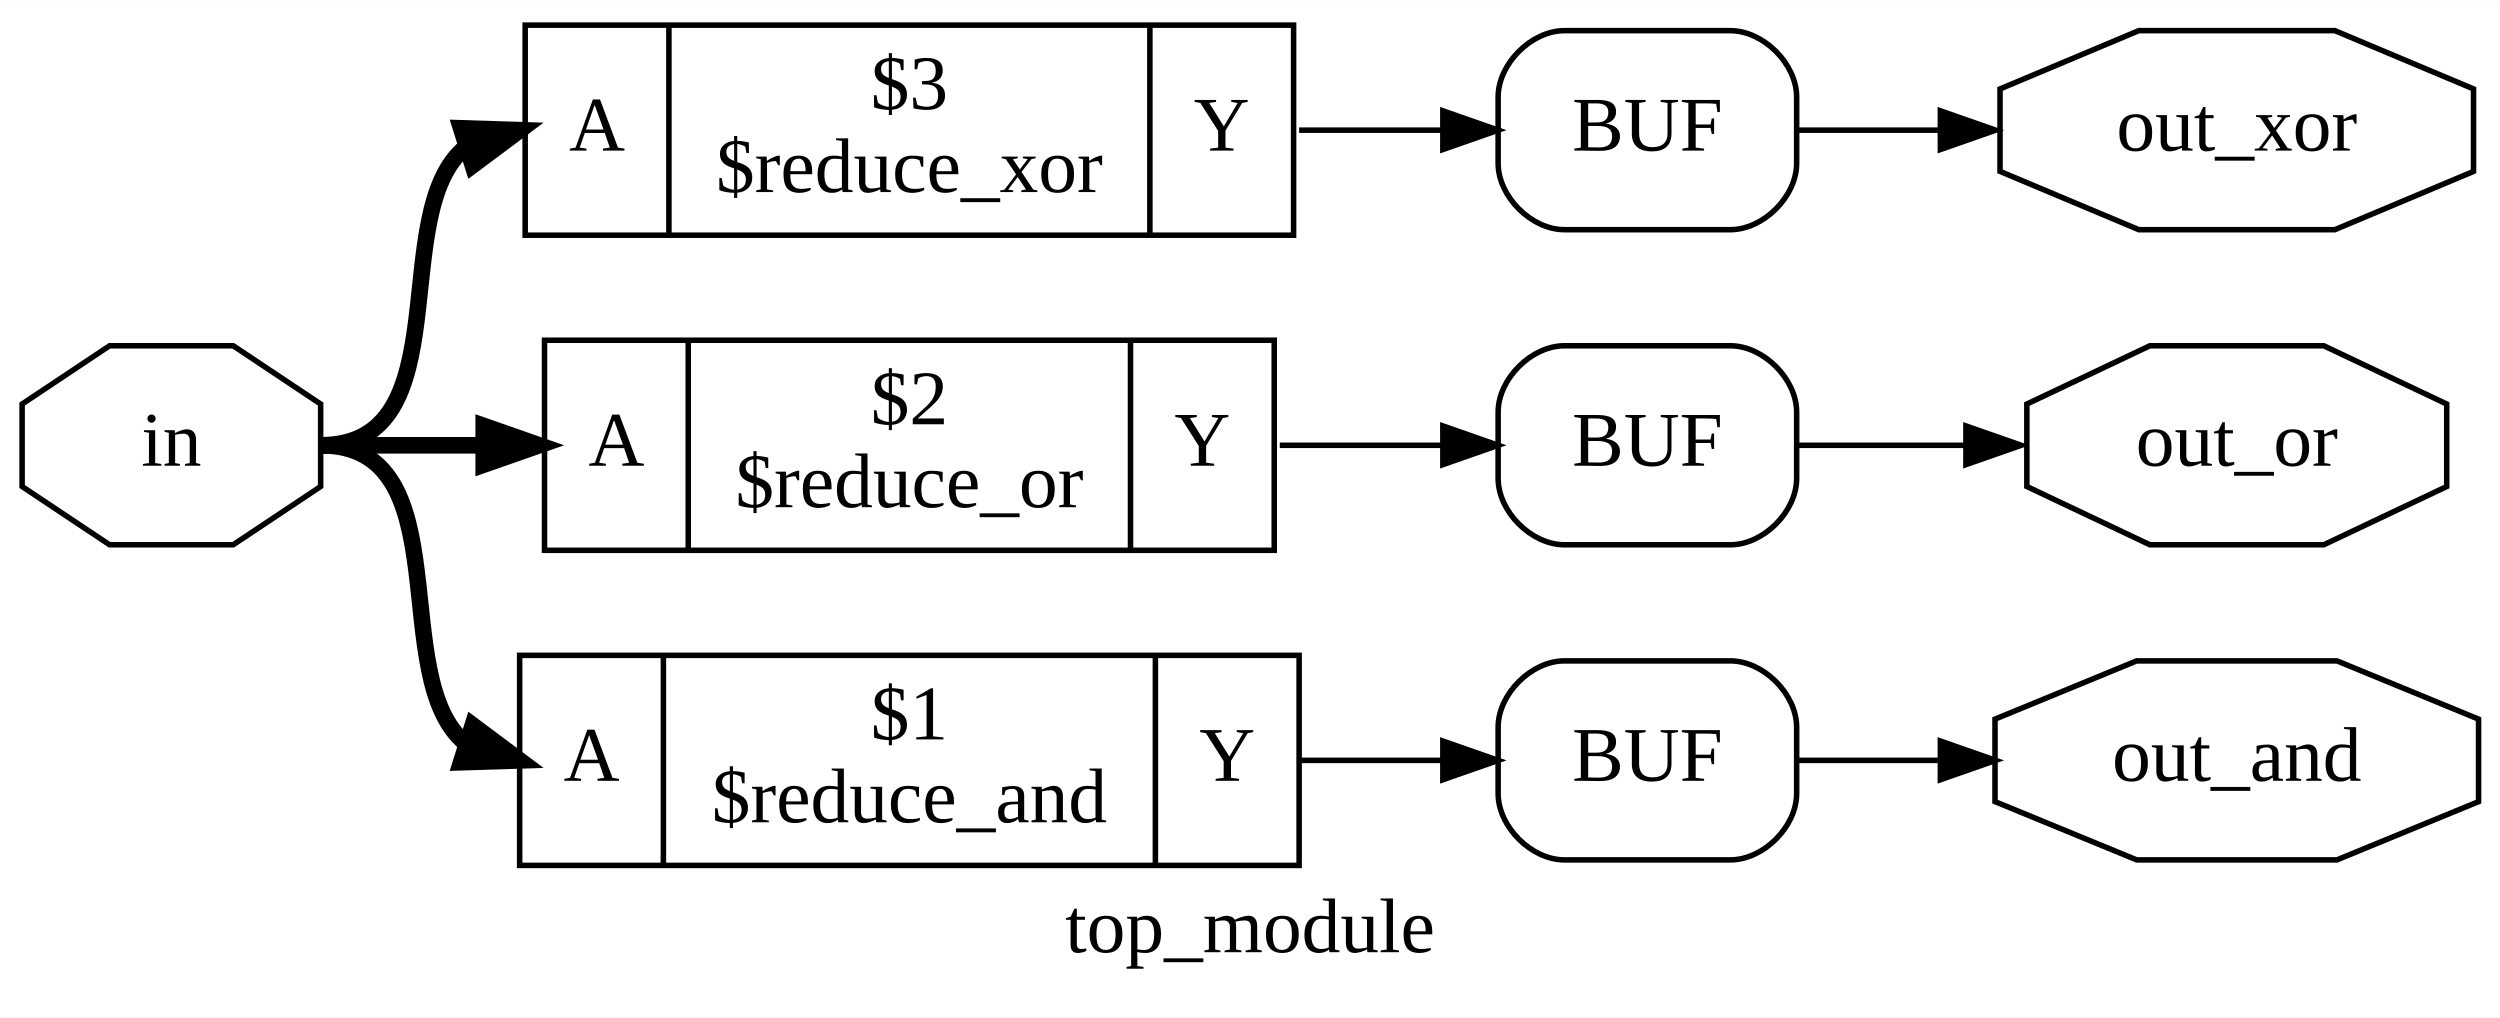
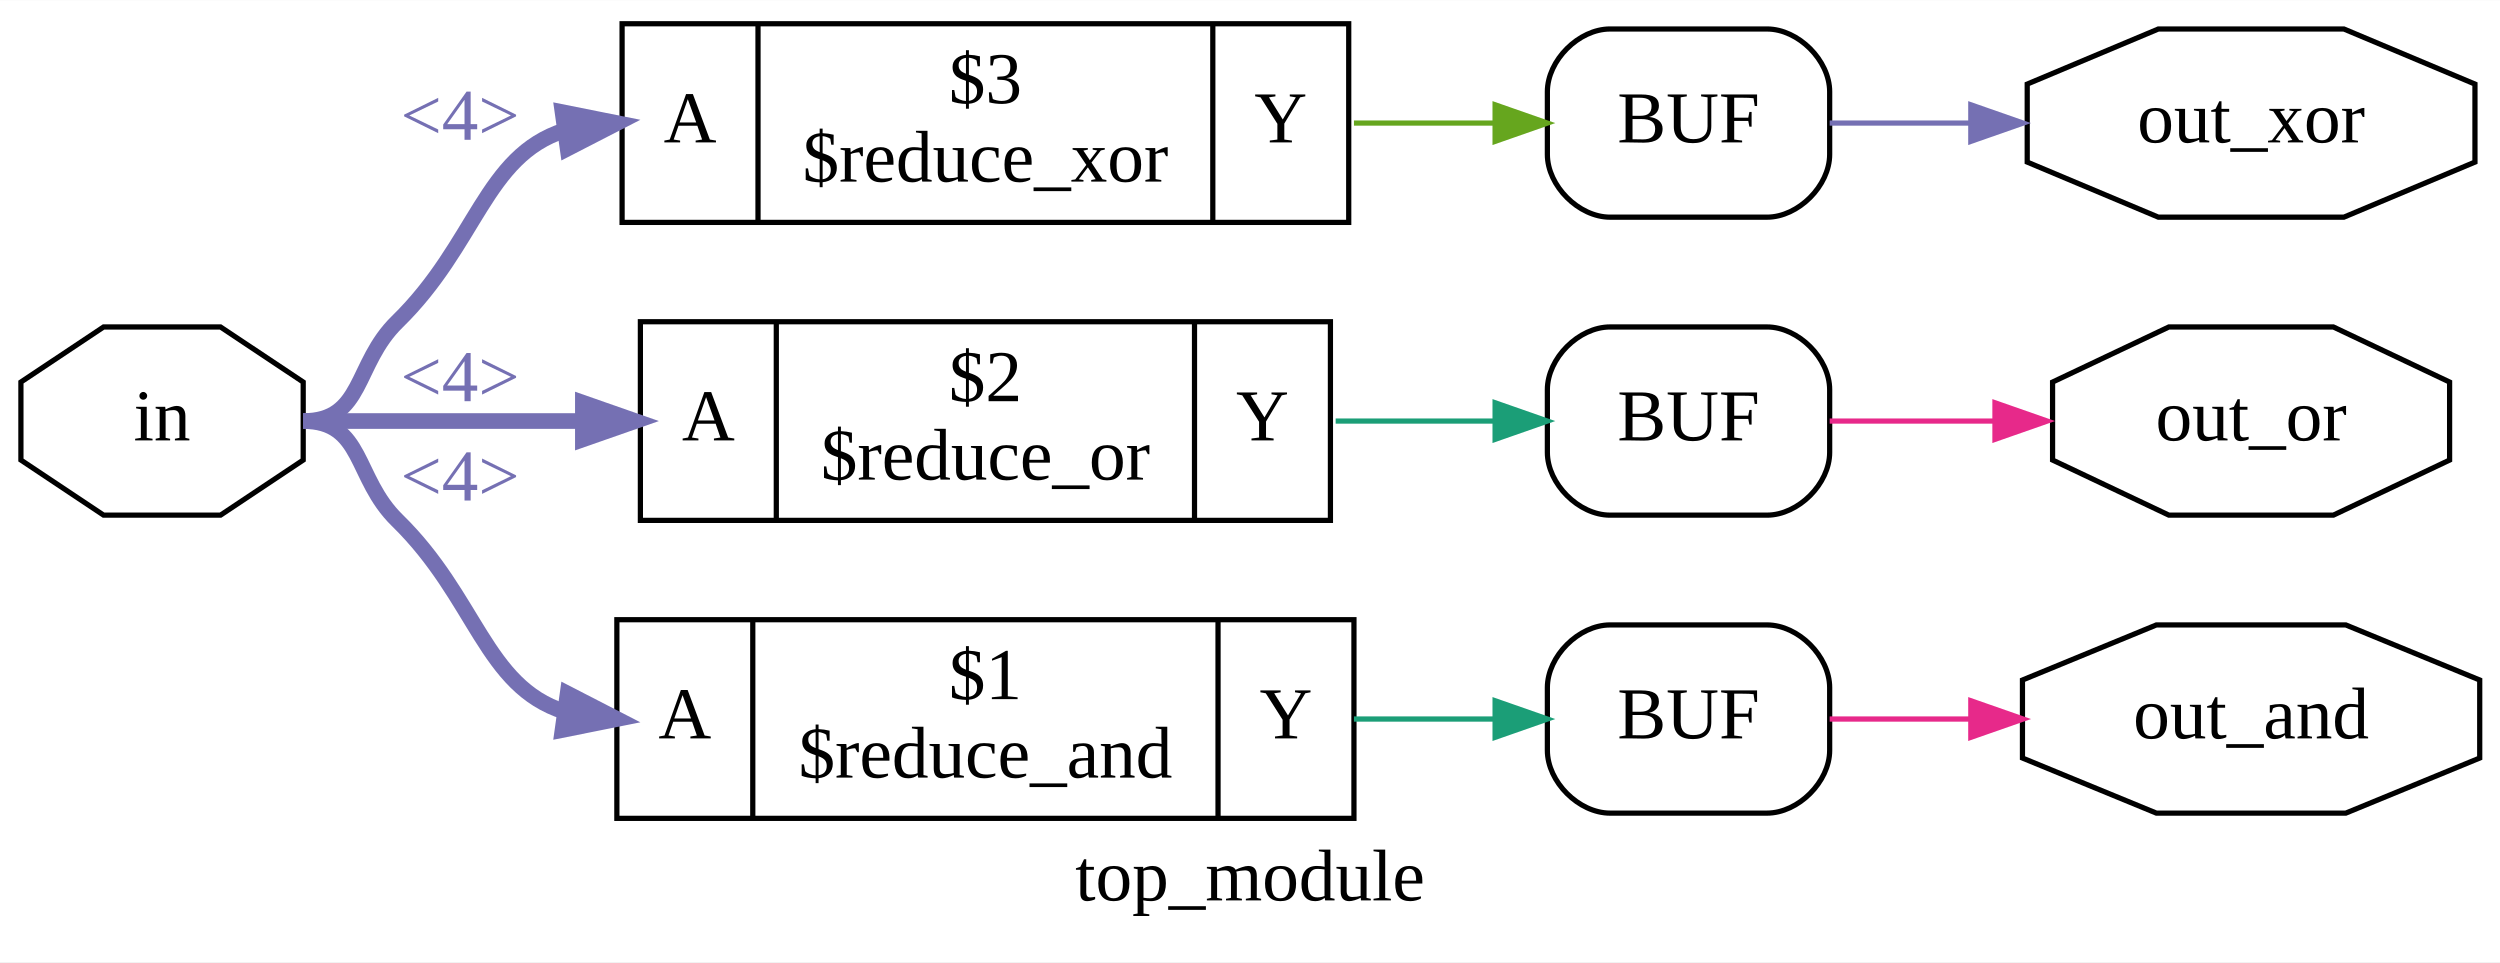
- <svg xmlns="http://www.w3.org/2000/svg" width="452pt" height="184pt" viewBox="0.00 0.00 452.23 184.00">
+ <svg xmlns="http://www.w3.org/2000/svg" width="478pt" height="184pt" viewBox="0.00 0.00 478.23 184.00">
  <g id="graph0" class="graph" transform="scale(1 1) rotate(0) translate(4 180)">
-     <polygon fill="white" stroke="transparent" points="-4,4 -4,-180 448.23,-180 448.23,4 -4,4" />
-     <text text-anchor="middle" x="222.12" y="-7.8" font-family="Times New Roman,serif" font-size="14.00">top_module</text>
+     <polygon fill="white" stroke="transparent" points="-4,4 -4,-180 474.23,-180 474.23,4 -4,4" />
+     <text text-anchor="middle" x="235.12" y="-7.8" font-family="Times New Roman,serif" font-size="14.00">top_module</text>
    <g id="node1" class="node">
-       <polygon fill="none" stroke="black" points="443.44,-149.04 443.44,-163.96 418.36,-174.5 382.88,-174.5 357.79,-163.96 357.79,-149.04 382.88,-138.5 418.36,-138.5 443.44,-149.04" />
-       <text text-anchor="middle" x="400.62" y="-152.8" font-family="Times New Roman,serif" font-size="14.00">out_xor</text>
+       <polygon fill="none" stroke="black" points="469.44,-149.04 469.44,-163.96 444.36,-174.5 408.88,-174.5 383.79,-163.96 383.79,-149.04 408.88,-138.5 444.36,-138.5 469.44,-149.04" />
+       <text text-anchor="middle" x="426.62" y="-152.8" font-family="Times New Roman,serif" font-size="14.00">out_xor</text>
    </g>
    <g id="node2" class="node">
-       <polygon fill="none" stroke="black" points="438.59,-92.04 438.59,-106.96 416.35,-117.5 384.89,-117.5 362.64,-106.96 362.64,-92.04 384.89,-81.5 416.35,-81.5 438.59,-92.04" />
-       <text text-anchor="middle" x="400.62" y="-95.8" font-family="Times New Roman,serif" font-size="14.00">out_or</text>
+       <polygon fill="none" stroke="black" points="464.59,-92.04 464.59,-106.96 442.35,-117.5 410.89,-117.5 388.64,-106.96 388.64,-92.04 410.89,-81.5 442.35,-81.5 464.59,-92.04" />
+       <text text-anchor="middle" x="426.62" y="-95.8" font-family="Times New Roman,serif" font-size="14.00">out_or</text>
    </g>
    <g id="node3" class="node">
-       <polygon fill="none" stroke="black" points="444.35,-35.04 444.35,-49.96 418.73,-60.5 382.5,-60.5 356.88,-49.96 356.88,-35.04 382.5,-24.5 418.73,-24.5 444.35,-35.04" />
-       <text text-anchor="middle" x="400.62" y="-38.8" font-family="Times New Roman,serif" font-size="14.00">out_and</text>
+       <polygon fill="none" stroke="black" points="470.35,-35.04 470.35,-49.96 444.73,-60.5 408.5,-60.5 382.88,-49.96 382.88,-35.04 408.5,-24.5 444.73,-24.5 470.35,-35.04" />
+       <text text-anchor="middle" x="426.62" y="-38.8" font-family="Times New Roman,serif" font-size="14.00">out_and</text>
    </g>
    <g id="node4" class="node">
      <polygon fill="none" stroke="black" points="54,-92.04 54,-106.96 38.18,-117.5 15.82,-117.5 0,-106.96 0,-92.04 15.82,-81.5 38.18,-81.5 54,-92.04" />
      <text text-anchor="middle" x="27" y="-95.8" font-family="Times New Roman,serif" font-size="14.00">in</text>
    </g>
    <g id="node5" class="node">
-       <polygon fill="none" stroke="black" points="91,-137.5 91,-175.5 230,-175.5 230,-137.5 91,-137.5" />
-       <text text-anchor="middle" x="104" y="-152.8" font-family="Times New Roman,serif" font-size="14.00">A</text>
-       <polyline fill="none" stroke="black" points="117,-137.5 117,-175.5 " />
-       <text text-anchor="middle" x="160.5" y="-160.3" font-family="Times New Roman,serif" font-size="14.00">$3</text>
-       <text text-anchor="middle" x="160.5" y="-145.3" font-family="Times New Roman,serif" font-size="14.00">$reduce_xor</text>
-       <polyline fill="none" stroke="black" points="204,-137.5 204,-175.5 " />
-       <text text-anchor="middle" x="217" y="-152.8" font-family="Times New Roman,serif" font-size="14.00">Y</text>
+       <polygon fill="none" stroke="black" points="115,-137.5 115,-175.5 254,-175.5 254,-137.5 115,-137.5" />
+       <text text-anchor="middle" x="128" y="-152.8" font-family="Times New Roman,serif" font-size="14.00">A</text>
+       <polyline fill="none" stroke="black" points="141,-137.5 141,-175.5 " />
+       <text text-anchor="middle" x="184.5" y="-160.3" font-family="Times New Roman,serif" font-size="14.00">$3</text>
+       <text text-anchor="middle" x="184.5" y="-145.3" font-family="Times New Roman,serif" font-size="14.00">$reduce_xor</text>
+       <polyline fill="none" stroke="black" points="228,-137.5 228,-175.5 " />
+       <text text-anchor="middle" x="241" y="-152.8" font-family="Times New Roman,serif" font-size="14.00">Y</text>
    </g>
    <g id="edge7" class="edge">
-       <path fill="none" stroke="black" stroke-width="3" d="M54,-99.5C79.75,-99.5 65.7,-141.6 80.26,-153.44" />
-       <polygon fill="black" stroke="black" stroke-width="3" points="79.41,-156.84 90,-156.5 81.51,-150.16 79.41,-156.84" />
+       <path fill="none" stroke="#7570b3" stroke-width="3" d="M54,-99.5C65.63,-99.5 63.68,-110.37 72,-118.5 87.19,-133.35 88.73,-150.19 103.96,-155.09" />
+       <polygon fill="#7570b3" stroke="#7570b3" stroke-width="3" points="103.61,-158.58 114,-156.5 104.58,-151.65 103.61,-158.58" />
+       <text text-anchor="middle" x="84" y="-153.3" font-family="Times New Roman,serif" font-size="14.00" fill="#7570b3">&lt;4&gt;</text>
    </g>
    <g id="node6" class="node">
-       <polygon fill="none" stroke="black" points="94.5,-80.5 94.5,-118.5 226.5,-118.5 226.5,-80.5 94.5,-80.5" />
-       <text text-anchor="middle" x="107.5" y="-95.8" font-family="Times New Roman,serif" font-size="14.00">A</text>
-       <polyline fill="none" stroke="black" points="120.5,-80.5 120.5,-118.5 " />
-       <text text-anchor="middle" x="160.5" y="-103.3" font-family="Times New Roman,serif" font-size="14.00">$2</text>
-       <text text-anchor="middle" x="160.5" y="-88.3" font-family="Times New Roman,serif" font-size="14.00">$reduce_or</text>
-       <polyline fill="none" stroke="black" points="200.5,-80.5 200.5,-118.5 " />
-       <text text-anchor="middle" x="213.5" y="-95.8" font-family="Times New Roman,serif" font-size="14.00">Y</text>
+       <polygon fill="none" stroke="black" points="118.5,-80.5 118.5,-118.5 250.5,-118.5 250.5,-80.5 118.5,-80.5" />
+       <text text-anchor="middle" x="131.5" y="-95.8" font-family="Times New Roman,serif" font-size="14.00">A</text>
+       <polyline fill="none" stroke="black" points="144.5,-80.5 144.5,-118.5 " />
+       <text text-anchor="middle" x="184.5" y="-103.3" font-family="Times New Roman,serif" font-size="14.00">$2</text>
+       <text text-anchor="middle" x="184.5" y="-88.3" font-family="Times New Roman,serif" font-size="14.00">$reduce_or</text>
+       <polyline fill="none" stroke="black" points="224.5,-80.5 224.5,-118.5 " />
+       <text text-anchor="middle" x="237.5" y="-95.8" font-family="Times New Roman,serif" font-size="14.00">Y</text>
    </g>
    <g id="edge8" class="edge">
-       <path fill="none" stroke="black" stroke-width="3" d="M54,-99.5C67.58,-99.5 73.28,-99.5 83.29,-99.5" />
-       <polygon fill="black" stroke="black" stroke-width="3" points="83.5,-103 93.5,-99.5 83.5,-96 83.5,-103" />
+       <path fill="none" stroke="#7570b3" stroke-width="3" d="M54,-99.5C78.47,-99.5 87.03,-99.5 107.28,-99.5" />
+       <polygon fill="#7570b3" stroke="#7570b3" stroke-width="3" points="107.5,-103 117.5,-99.5 107.5,-96 107.5,-103" />
+       <text text-anchor="middle" x="84" y="-103.3" font-family="Times New Roman,serif" font-size="14.00" fill="#7570b3">&lt;4&gt;</text>
    </g>
    <g id="node7" class="node">
-       <polygon fill="none" stroke="black" points="90,-23.5 90,-61.5 231,-61.5 231,-23.5 90,-23.5" />
-       <text text-anchor="middle" x="103" y="-38.8" font-family="Times New Roman,serif" font-size="14.00">A</text>
-       <polyline fill="none" stroke="black" points="116,-23.5 116,-61.5 " />
-       <text text-anchor="middle" x="160.5" y="-46.3" font-family="Times New Roman,serif" font-size="14.00">$1</text>
-       <text text-anchor="middle" x="160.5" y="-31.3" font-family="Times New Roman,serif" font-size="14.00">$reduce_and</text>
-       <polyline fill="none" stroke="black" points="205,-23.5 205,-61.5 " />
-       <text text-anchor="middle" x="218" y="-38.8" font-family="Times New Roman,serif" font-size="14.00">Y</text>
+       <polygon fill="none" stroke="black" points="114,-23.5 114,-61.5 255,-61.5 255,-23.5 114,-23.5" />
+       <text text-anchor="middle" x="127" y="-38.8" font-family="Times New Roman,serif" font-size="14.00">A</text>
+       <polyline fill="none" stroke="black" points="140,-23.5 140,-61.5 " />
+       <text text-anchor="middle" x="184.5" y="-46.3" font-family="Times New Roman,serif" font-size="14.00">$1</text>
+       <text text-anchor="middle" x="184.5" y="-31.3" font-family="Times New Roman,serif" font-size="14.00">$reduce_and</text>
+       <polyline fill="none" stroke="black" points="229,-23.5 229,-61.5 " />
+       <text text-anchor="middle" x="242" y="-38.8" font-family="Times New Roman,serif" font-size="14.00">Y</text>
    </g>
    <g id="edge9" class="edge">
-       <path fill="none" stroke="black" stroke-width="3" d="M54,-99.5C79.75,-99.5 65.7,-57.4 80.26,-45.56" />
-       <polygon fill="black" stroke="black" stroke-width="3" points="81.51,-48.84 90,-42.5 79.41,-42.16 81.51,-48.84" />
+       <path fill="none" stroke="#7570b3" stroke-width="3" d="M54,-99.5C65.63,-99.5 63.68,-88.63 72,-80.5 87.19,-65.65 88.73,-48.81 103.96,-43.91" />
+       <polygon fill="#7570b3" stroke="#7570b3" stroke-width="3" points="104.58,-47.35 114,-42.5 103.61,-40.42 104.58,-47.35" />
+       <text text-anchor="middle" x="84" y="-84.3" font-family="Times New Roman,serif" font-size="14.00" fill="#7570b3">&lt;4&gt;</text>
    </g>
    <g id="node10" class="node">
-       <path fill="none" stroke="black" d="M309,-174.5C309,-174.5 279,-174.5 279,-174.5 273,-174.5 267,-168.5 267,-162.5 267,-162.5 267,-150.5 267,-150.5 267,-144.5 273,-138.5 279,-138.5 279,-138.5 309,-138.5 309,-138.5 315,-138.5 321,-144.5 321,-150.5 321,-150.5 321,-162.5 321,-162.5 321,-168.5 315,-174.5 309,-174.5" />
-       <text text-anchor="middle" x="294" y="-152.8" font-family="Times New Roman,serif" font-size="14.00">BUF</text>
+       <path fill="none" stroke="black" d="M334,-174.5C334,-174.5 304,-174.5 304,-174.5 298,-174.5 292,-168.5 292,-162.5 292,-162.5 292,-150.5 292,-150.5 292,-144.5 298,-138.5 304,-138.5 304,-138.5 334,-138.5 334,-138.5 340,-138.5 346,-144.5 346,-150.5 346,-150.5 346,-162.5 346,-162.5 346,-168.5 340,-174.5 334,-174.5" />
+       <text text-anchor="middle" x="319" y="-152.8" font-family="Times New Roman,serif" font-size="14.00">BUF</text>
    </g>
    <g id="edge1" class="edge">
-       <path fill="none" stroke="black" d="M231,-156.5C243,-156.5 248.25,-156.5 256.88,-156.5" />
-       <polygon fill="black" stroke="black" points="257,-160 267,-156.5 257,-153 257,-160" />
+       <path fill="none" stroke="#66a61e" d="M255,-156.5C267.46,-156.5 272.84,-156.5 281.87,-156.5" />
+       <polygon fill="#66a61e" stroke="#66a61e" points="282,-160 292,-156.5 282,-153 282,-160" />
    </g>
    <g id="node9" class="node">
-       <path fill="none" stroke="black" d="M309,-117.5C309,-117.5 279,-117.5 279,-117.5 273,-117.5 267,-111.5 267,-105.5 267,-105.5 267,-93.5 267,-93.5 267,-87.5 273,-81.5 279,-81.5 279,-81.5 309,-81.5 309,-81.5 315,-81.5 321,-87.5 321,-93.5 321,-93.5 321,-105.5 321,-105.5 321,-111.5 315,-117.5 309,-117.5" />
-       <text text-anchor="middle" x="294" y="-95.8" font-family="Times New Roman,serif" font-size="14.00">BUF</text>
+       <path fill="none" stroke="black" d="M334,-117.5C334,-117.5 304,-117.5 304,-117.5 298,-117.5 292,-111.5 292,-105.5 292,-105.5 292,-93.5 292,-93.5 292,-87.5 298,-81.5 304,-81.5 304,-81.5 334,-81.5 334,-81.5 340,-81.5 346,-87.5 346,-93.5 346,-93.5 346,-105.5 346,-105.5 346,-111.5 340,-117.5 334,-117.5" />
+       <text text-anchor="middle" x="319" y="-95.8" font-family="Times New Roman,serif" font-size="14.00">BUF</text>
    </g>
    <g id="edge2" class="edge">
-       <path fill="none" stroke="black" d="M227.5,-99.5C241.08,-99.5 246.78,-99.5 256.79,-99.5" />
-       <polygon fill="black" stroke="black" points="257,-103 267,-99.5 257,-96 257,-103" />
+       <path fill="none" stroke="#1b9e77" d="M251.5,-99.5C265.56,-99.5 271.39,-99.5 281.84,-99.5" />
+       <polygon fill="#1b9e77" stroke="#1b9e77" points="282,-103 292,-99.5 282,-96 282,-103" />
    </g>
    <g id="node8" class="node">
-       <path fill="none" stroke="black" d="M309,-60.5C309,-60.5 279,-60.5 279,-60.5 273,-60.5 267,-54.5 267,-48.5 267,-48.5 267,-36.5 267,-36.5 267,-30.5 273,-24.5 279,-24.5 279,-24.5 309,-24.5 309,-24.5 315,-24.5 321,-30.5 321,-36.5 321,-36.5 321,-48.5 321,-48.5 321,-54.5 315,-60.5 309,-60.5" />
-       <text text-anchor="middle" x="294" y="-38.8" font-family="Times New Roman,serif" font-size="14.00">BUF</text>
+       <path fill="none" stroke="black" d="M334,-60.5C334,-60.5 304,-60.5 304,-60.5 298,-60.5 292,-54.5 292,-48.5 292,-48.5 292,-36.5 292,-36.5 292,-30.5 298,-24.5 304,-24.5 304,-24.5 334,-24.5 334,-24.5 340,-24.5 346,-30.5 346,-36.5 346,-36.5 346,-48.5 346,-48.5 346,-54.5 340,-60.5 334,-60.5" />
+       <text text-anchor="middle" x="319" y="-38.8" font-family="Times New Roman,serif" font-size="14.00">BUF</text>
    </g>
    <g id="edge3" class="edge">
-       <path fill="none" stroke="black" d="M231,-42.5C243,-42.5 248.25,-42.5 256.88,-42.5" />
-       <polygon fill="black" stroke="black" points="257,-46 267,-42.5 257,-39 257,-46" />
+       <path fill="none" stroke="#1b9e77" d="M255,-42.5C267.46,-42.5 272.84,-42.5 281.87,-42.5" />
+       <polygon fill="#1b9e77" stroke="#1b9e77" points="282,-46 292,-42.5 282,-39 282,-46" />
    </g>
    <g id="edge6" class="edge">
-       <path fill="none" stroke="black" d="M321,-42.5C333,-42.5 338.25,-42.5 346.88,-42.5" />
-       <polygon fill="black" stroke="black" points="347,-46 357,-42.5 347,-39 347,-46" />
+       <path fill="none" stroke="#e7298a" d="M346,-42.5C358.46,-42.5 363.84,-42.5 372.87,-42.5" />
+       <polygon fill="#e7298a" stroke="#e7298a" points="373,-46 383,-42.5 373,-39 373,-46" />
    </g>
    <g id="edge5" class="edge">
-       <path fill="none" stroke="black" d="M321,-99.5C335.1,-99.5 340.94,-99.5 351.43,-99.5" />
-       <polygon fill="black" stroke="black" points="351.62,-103 361.62,-99.5 351.62,-96 351.62,-103" />
+       <path fill="none" stroke="#e7298a" d="M346,-99.5C360.59,-99.5 366.55,-99.5 377.5,-99.5" />
+       <polygon fill="#e7298a" stroke="#e7298a" points="377.62,-103 387.62,-99.5 377.62,-96 377.62,-103" />
    </g>
    <g id="edge4" class="edge">
-       <path fill="none" stroke="black" d="M321,-156.5C333,-156.5 338.25,-156.5 346.88,-156.5" />
-       <polygon fill="black" stroke="black" points="347,-160 357,-156.5 347,-153 347,-160" />
+       <path fill="none" stroke="#7570b3" d="M346,-156.5C358.46,-156.5 363.84,-156.5 372.87,-156.5" />
+       <polygon fill="#7570b3" stroke="#7570b3" points="373,-160 383,-156.5 373,-153 373,-160" />
    </g>
  </g>
</svg>
